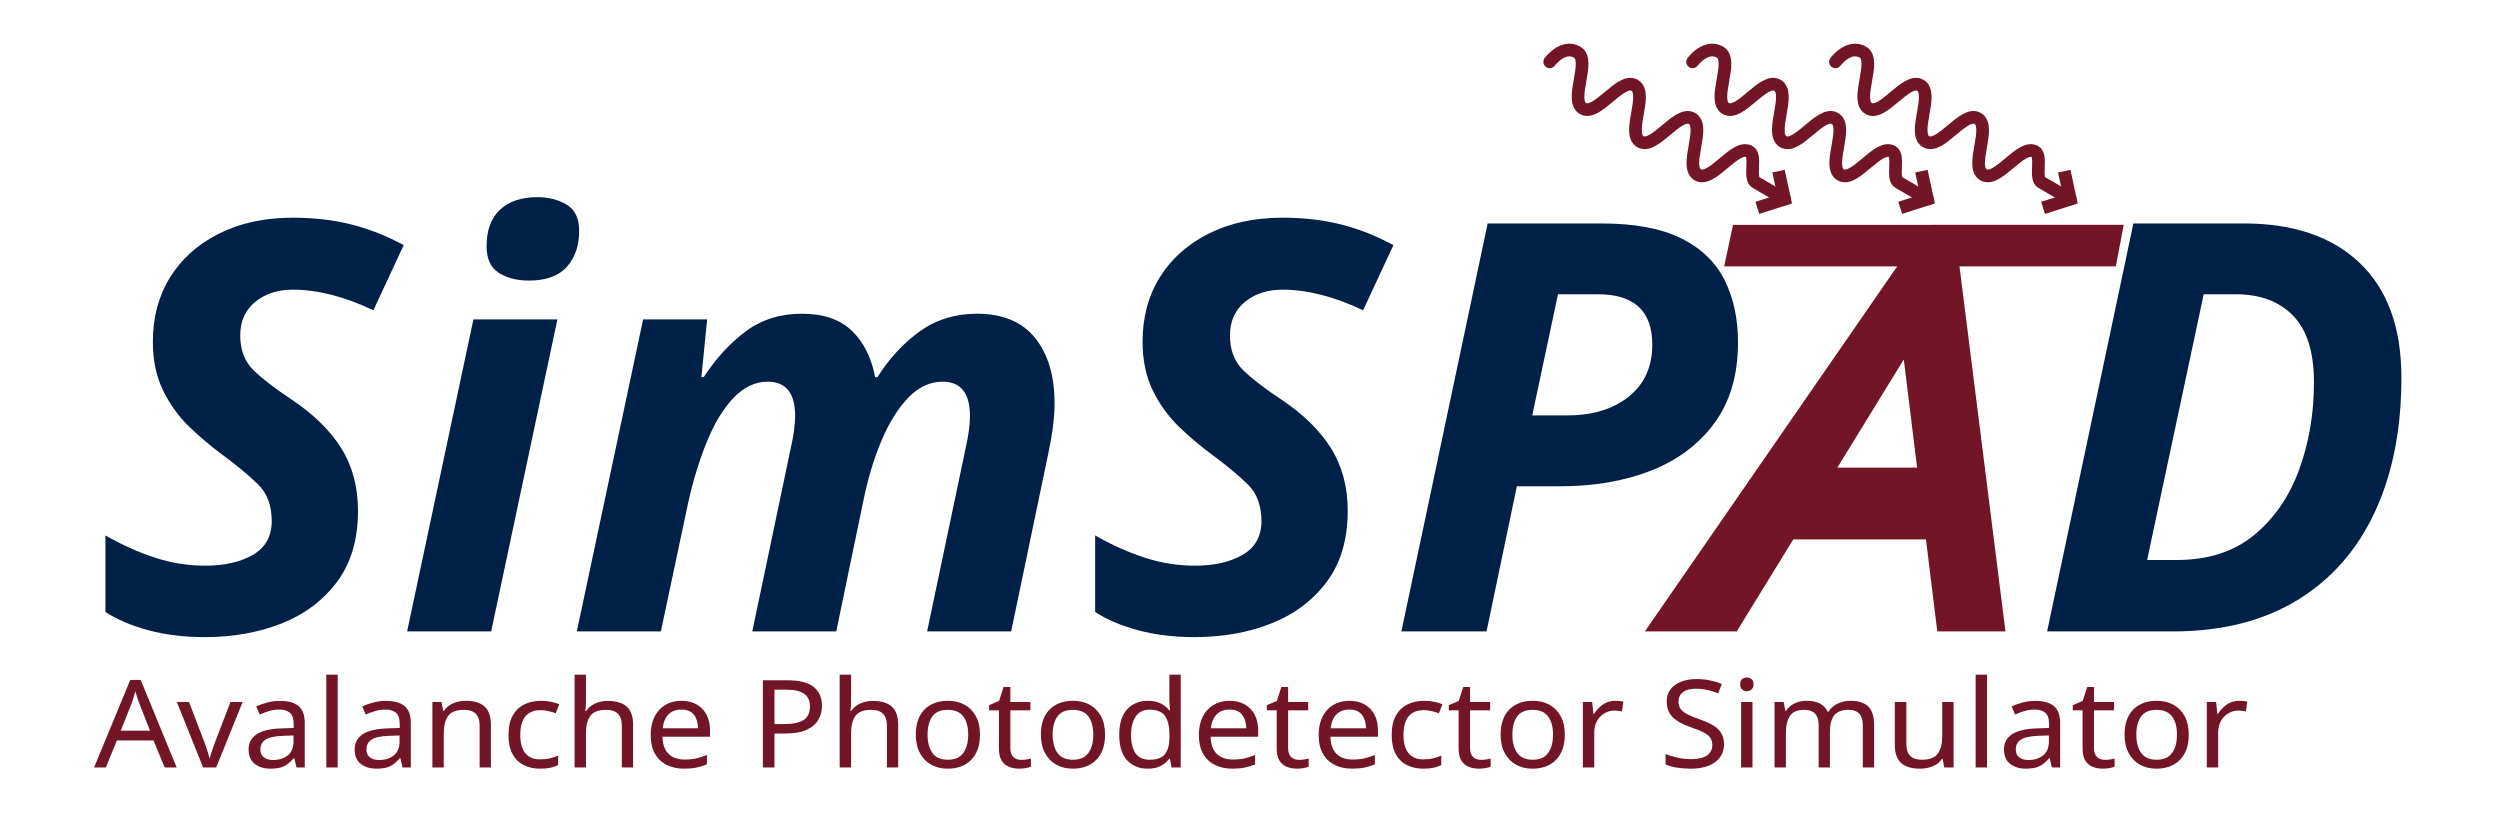
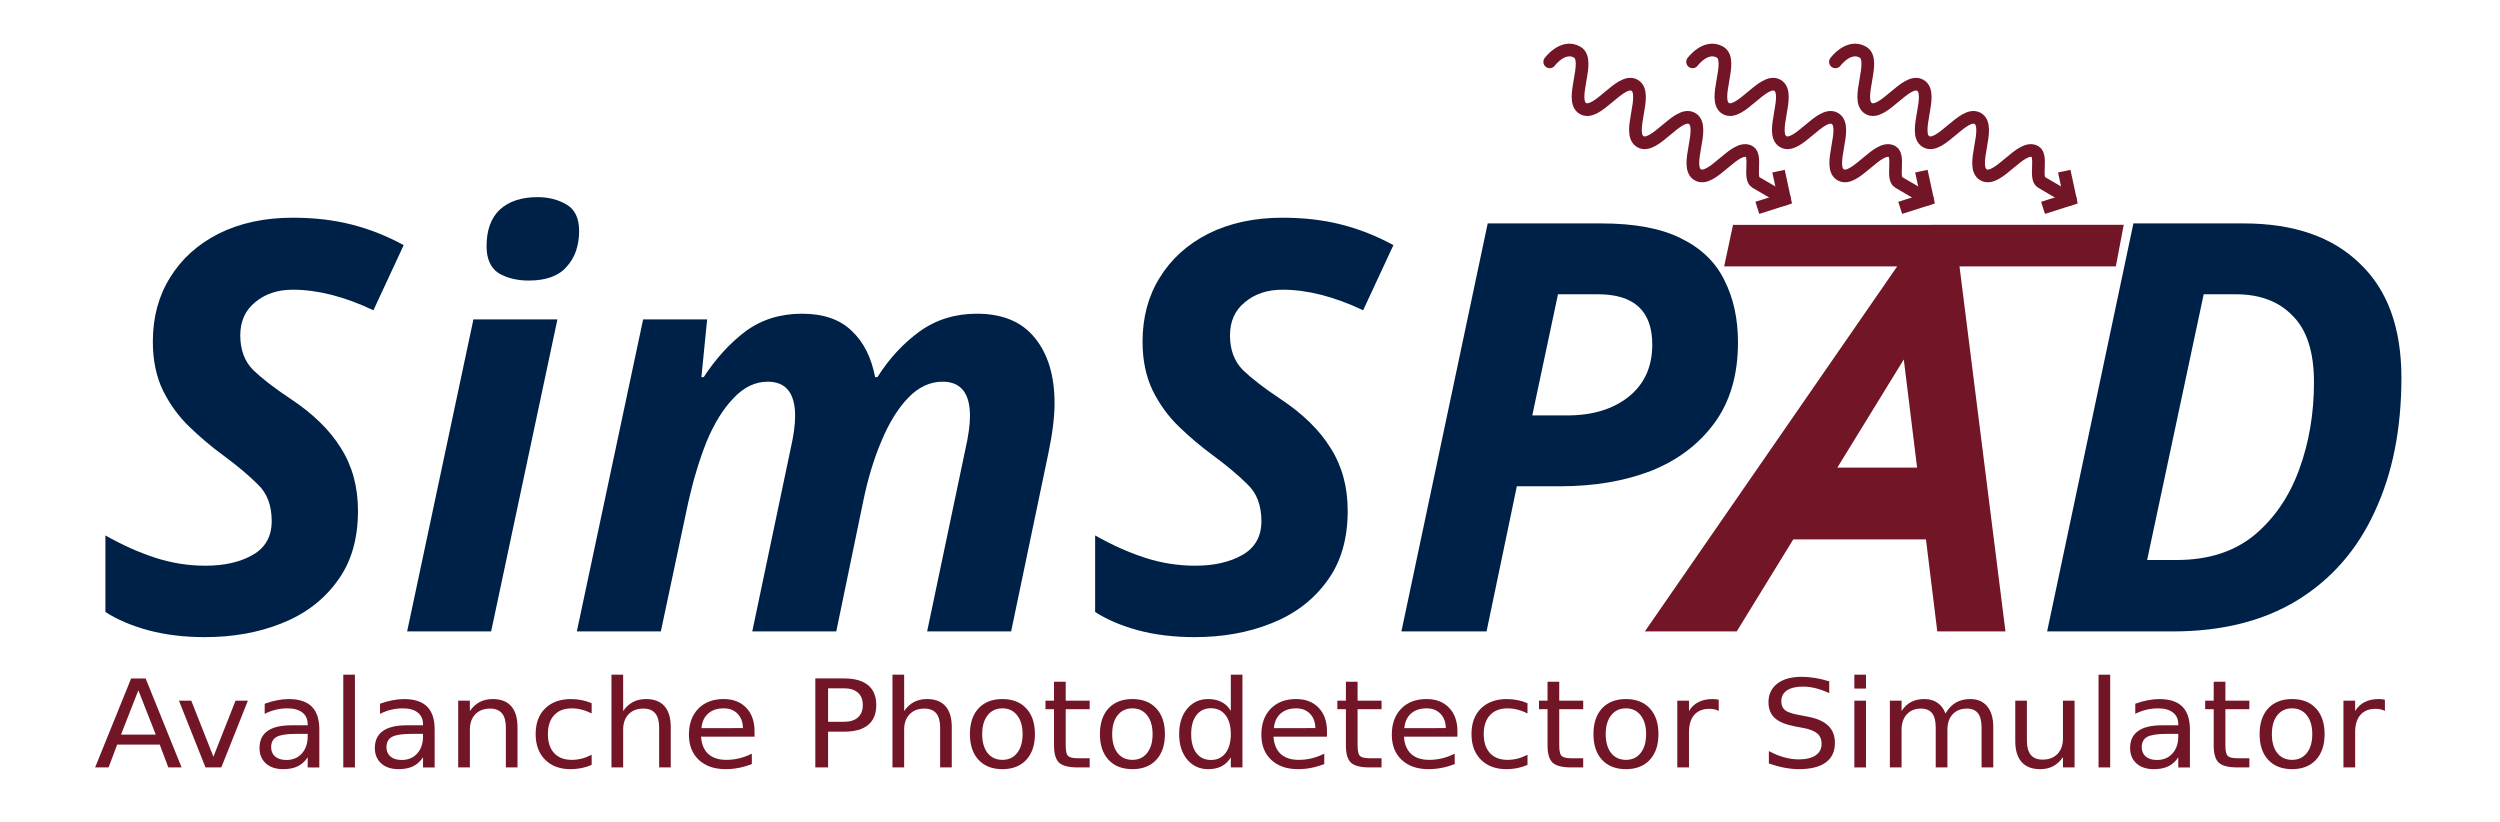
<svg xmlns="http://www.w3.org/2000/svg" width="700" height="230" viewBox="0 0 700 230" version="1.1" id="SVGRoot">
  <defs id="defs262">
    </defs>
  <g id="layer1">
-     <text xml:space="preserve" style="font-style:normal;font-weight:normal;font-size:40px;line-height:1.25;font-family:sans-serif;letter-spacing:0px;word-spacing:0px;fill:#002147;fill-opacity:1;stroke:none" x="26.316" y="176.797" id="text2629-7-4">
-       <tspan id="tspan2627-4-6" x="26.316" y="176.797" dx="0 0 0 0 0" dy="0 0 0 0 0" style="font-style:italic;font-variant:normal;font-weight:bold;font-stretch:normal;font-size:160px;font-family:'Noto Sans';-inkscape-font-specification:'Noto Sans, Bold Italic';font-variant-ligatures:normal;font-variant-caps:normal;font-variant-numeric:normal;font-variant-east-asian:normal;fill:#002147;fill-opacity:1">SimSP  D</tspan>
-     </text>
+     <g aria-label="SimSP  D" id="text2629-7-4" style="font-size:40px;line-height:1.25;letter-spacing:0px;word-spacing:0px;fill:#002147">
+       <path d="m 57.356,178.397 q -8.64,0 -15.84,-1.92 -7.04,-1.92 -12,-5.12 v -21.44 q 7.04,4 13.92,6.24 6.88,2.24 14.08,2.24 8,0 13.28,-3.04 5.28,-3.04 5.28,-9.44 0,-6.56 -3.84,-10.24 -3.84,-3.84 -9.92,-8.32 -4.8,-3.52 -9.28,-7.84 -4.48,-4.32 -7.36,-10.08 -2.88,-5.92 -2.88,-13.76 0,-10.24 4.8,-17.92 4.8,-7.84 13.6,-12.32 8.96,-4.48 20.8,-4.48 8.96,0 16.48,1.92 7.52,1.92 14.56,5.76 l -8.48,18.24 q -12.16,-5.76 -22.56,-5.76 -6.4,0 -10.56,3.52 -4.16,3.36 -4.16,9.28 0,6.08 3.68,9.76 3.68,3.52 10.4,8 9.44,6.24 14.08,13.76 4.8,7.52 4.8,17.6 0,12 -5.92,19.84 -5.76,7.84 -15.52,11.68 -9.6,3.84 -21.44,3.84 z" style="font-style:italic;font-weight:bold;font-size:160px;font-family:'Noto Sans';-inkscape-font-specification:'Noto Sans, Bold Italic'" id="path9580" />
+       <path d="m 148.076,78.557 q -4.96,0 -8.48,-2.08 -3.36,-2.24 -3.36,-7.52 0,-6.72 3.68,-10.24 3.84,-3.52 10.56,-3.52 4.64,0 8.16,2.08 3.52,2.08 3.52,7.36 0,6.24 -3.52,10.08 -3.36,3.84 -10.56,3.84 z m -34.08,98.24 18.56,-87.36 h 23.52 l -18.56,87.36 z" style="font-style:italic;font-weight:bold;font-size:160px;font-family:'Noto Sans';-inkscape-font-specification:'Noto Sans, Bold Italic'" id="path9582" />
+       <path d="m 161.516,176.797 18.56,-87.36 h 17.92 l -1.6,16.16 h 0.64 q 5.12,-7.84 11.68,-12.8 6.72,-4.96 15.84,-4.96 8.96,0 13.92,4.8 4.96,4.64 6.56,12.96 h 0.64 q 4.96,-7.84 11.84,-12.8 6.88,-4.96 16,-4.96 10.88,0 16.32,6.88 5.44,6.72 5.44,18.24 0,5.76 -1.76,14.08 l -10.4,49.76 h -23.52 l 10.72,-51.04 q 1.28,-5.6 1.28,-9.28 0,-9.6 -7.68,-9.6 -5.28,0 -9.6,4.48 -4.32,4.48 -7.52,12.16 -3.2,7.52 -5.12,16.96 l -7.52,36.32 h -23.52 l 10.72,-51.04 q 1.28,-5.6 1.28,-9.28 0,-9.6 -7.68,-9.6 -5.28,0 -9.6,4.64 -4.32,4.48 -7.52,12.16 -3.04,7.68 -5.12,16.96 l -7.68,36.16 z" style="font-style:italic;font-weight:bold;font-size:160px;font-family:'Noto Sans';-inkscape-font-specification:'Noto Sans, Bold Italic'" id="path9584" />
+       <path d="m 334.476,178.397 q -8.64,0 -15.84,-1.92 -7.04,-1.92 -12,-5.12 v -21.44 q 7.04,4 13.92,6.24 6.88,2.24 14.08,2.24 8,0 13.28,-3.04 5.28,-3.04 5.28,-9.44 0,-6.56 -3.84,-10.24 -3.84,-3.84 -9.92,-8.32 -4.8,-3.52 -9.28,-7.84 -4.48,-4.32 -7.36,-10.08 -2.88,-5.92 -2.88,-13.76 0,-10.24 4.8,-17.92 4.8,-7.84 13.6,-12.32 8.96,-4.48 20.8,-4.48 8.96,0 16.48,1.92 7.52,1.92 14.56,5.76 l -8.48,18.24 q -12.16,-5.76 -22.56,-5.76 -6.4,0 -10.56,3.52 -4.16,3.36 -4.16,9.28 0,6.08 3.68,9.76 3.68,3.52 10.4,8 9.44,6.24 14.08,13.76 4.8,7.52 4.8,17.6 0,12 -5.92,19.84 -5.76,7.84 -15.52,11.68 -9.6,3.84 -21.44,3.84 z" style="font-style:italic;font-weight:bold;font-size:160px;font-family:'Noto Sans';-inkscape-font-specification:'Noto Sans, Bold Italic'" id="path9586" />
+       <path d="m 392.396,176.797 24.16,-114.24 h 31.84 q 13.92,0 22.24,4.16 8.48,4.16 12.16,11.68 3.84,7.52 3.84,17.44 0,13.6 -6.56,22.56 -6.56,8.96 -17.76,13.44 -11.2,4.32 -25.44,4.32 h -12.16 l -8.48,40.64 z m 46.4,-60.48 q 10.72,0 17.28,-5.28 6.56,-5.28 6.56,-14.56 0,-14.08 -15.2,-14.08 h -11.2 l -7.2,33.92 z" style="font-style:italic;font-weight:bold;font-size:160px;font-family:'Noto Sans';-inkscape-font-specification:'Noto Sans, Bold Italic'" id="path9588" />
+       <path d="m 573.195,176.797 24.16,-114.24 h 30.88 q 20.96,0 32.48,11.2 11.68,11.04 11.68,32 0,21.6 -7.52,37.6 -7.36,16 -21.76,24.8 -14.24,8.64 -34.72,8.64 z m 36.32,-20 q 13.12,0 21.6,-6.88 8.48,-7.04 12.64,-18.4 4.16,-11.36 4.16,-24.48 0,-12.64 -5.92,-18.56 -5.76,-6.08 -16,-6.08 h -8.96 l -15.84,74.4 z" style="font-style:italic;font-weight:bold;font-size:160px;font-family:'Noto Sans';-inkscape-font-specification:'Noto Sans, Bold Italic'" id="path9590" />
+     </g>
    <path id="path39819-5-8-3" style="fill:#721627;fill-opacity:1;stroke-width:0.694" d="m 594.646,62.942 -109.402,0.023 -2.48,11.629 h 48.443 l -70.647,102.203 h 25.727 l 15.828,-25.77 h 37.15 l 3.174,25.77 h 19.092 L 548.661,74.594 h 43.775 z m -61.588,37.707 3.73,30.285 h -22.332 z" />
    <g id="g70780" transform="matrix(0.6153243,0.3552577,-0.3552577,0.6153243,-79.3405,-597.0712)" style="stroke:#721627;stroke-opacity:1">
      <path style="fill:none;stroke:#721627;stroke-width:5;stroke-linecap:round;stroke-linejoin:miter;stroke-miterlimit:4;stroke-dasharray:none;stroke-opacity:1" d="m 1057.957,387.674 c 0,0 0.979,-8.722 7.465,-8.722 6.487,0 6.578,18.097 13.064,18.097 6.487,0 6.578,-18.097 13.064,-18.097 6.487,0 6.578,18.097 13.064,18.097 6.487,0 6.578,-18.097 13.064,-18.097 6.487,0 6.578,18.097 13.064,18.097 6.487,0 6.578,-18.097 13.064,-18.097 3.337,0 4.999,9.239 8.165,9.239 l 13.191,0.069" id="path66345-2" />
      <path style="fill:none;stroke:#721627;stroke-width:5;stroke-linecap:butt;stroke-linejoin:miter;stroke-miterlimit:4;stroke-dasharray:none;stroke-opacity:1" d="m 1165.166,388.26 -7.585,-8.374 7.585,8.374 -7.585,8.33 7.585,-8.33" id="path69759-5" />
    </g>
    <g id="g70780-2" transform="matrix(0.6153243,0.3552577,-0.3552577,0.6153243,-39.3405,-597.0712)" style="stroke:#721627;stroke-opacity:1">
      <path style="fill:none;stroke:#721627;stroke-width:5;stroke-linecap:round;stroke-linejoin:miter;stroke-miterlimit:4;stroke-dasharray:none;stroke-opacity:1" d="m 1057.957,387.674 c 0,0 0.979,-8.722 7.465,-8.722 6.487,0 6.578,18.097 13.064,18.097 6.487,0 6.578,-18.097 13.064,-18.097 6.487,0 6.578,18.097 13.064,18.097 6.487,0 6.578,-18.097 13.064,-18.097 6.487,0 6.578,18.097 13.064,18.097 6.487,0 6.578,-18.097 13.064,-18.097 3.337,0 4.999,9.239 8.165,9.239 l 13.191,0.069" id="path66345-2-7" />
      <path style="fill:none;stroke:#721627;stroke-width:5;stroke-linecap:butt;stroke-linejoin:miter;stroke-miterlimit:4;stroke-dasharray:none;stroke-opacity:1" d="m 1165.166,388.26 -7.585,-8.374 7.585,8.374 -7.585,8.33 7.585,-8.33" id="path69759-5-6" />
    </g>
    <g id="g70780-9" transform="matrix(0.6153243,0.3552577,-0.3552577,0.6153243,0.6595035,-597.0712)" style="stroke:#721627;stroke-opacity:1">
      <path style="fill:none;stroke:#721627;stroke-width:5;stroke-linecap:round;stroke-linejoin:miter;stroke-miterlimit:4;stroke-dasharray:none;stroke-opacity:1" d="m 1057.957,387.674 c 0,0 0.979,-8.722 7.465,-8.722 6.487,0 6.578,18.097 13.064,18.097 6.487,0 6.578,-18.097 13.064,-18.097 6.487,0 6.578,18.097 13.064,18.097 6.487,0 6.578,-18.097 13.064,-18.097 6.487,0 6.578,18.097 13.064,18.097 6.487,0 6.578,-18.097 13.064,-18.097 3.337,0 4.999,9.239 8.165,9.239 l 13.191,0.069" id="path66345-2-4" />
      <path style="fill:none;stroke:#721627;stroke-width:5;stroke-linecap:butt;stroke-linejoin:miter;stroke-miterlimit:4;stroke-dasharray:none;stroke-opacity:1" d="m 1165.166,388.26 -7.585,-8.374 7.585,8.374 -7.585,8.33 7.585,-8.33" id="path69759-5-8" />
    </g>
-     <text xml:space="preserve" style="font-style:normal;font-weight:normal;font-size:35.206px;line-height:1.25;font-family:sans-serif;fill:#721627;fill-opacity:1;stroke:none;stroke-width:0.88;stroke-miterlimit:4;stroke-dasharray:none" x="25.58" y="221.315" id="text77448" transform="scale(1.029946,0.9709243)">
-       <tspan id="tspan77446" x="25.58" y="221.315" style="fill:#721627;fill-opacity:1;stroke-width:0.88;stroke-miterlimit:4;stroke-dasharray:none">Avalanche Photodetector Simulator</tspan>
-     </text>
+     <g aria-label="Avalanche Photodetector Simulator" transform="scale(1.029946,0.9709243)" id="text77448" style="font-size:35.206px;line-height:1.25;fill:#721627;stroke-width:0.88">
+       <path d="m 37.613,199.071 -4.71,12.772 h 9.437 z m -1.96,-3.421 h 3.937 l 9.781,25.665 h -3.61 l -2.338,-6.584 H 31.854 l -2.338,6.584 h -3.662 z" id="path9706" />
+       <path d="m 48.649,202.062 h 3.352 l 6.017,16.159 6.017,-16.159 h 3.352 l -7.22,19.253 h -4.298 z" id="path9708" />
+       <path d="m 80.502,211.637 q -3.833,0 -5.312,0.877 -1.478,0.877 -1.478,2.991 0,1.685 1.1,2.682 1.117,0.98 3.025,0.98 2.63,0 4.212,-1.857 1.599,-1.874 1.599,-4.968 v -0.705 z m 6.309,-1.306 v 10.985 h -3.163 v -2.922 q -1.083,1.753 -2.699,2.596 -1.616,0.825 -3.954,0.825 -2.957,0 -4.71,-1.65 -1.736,-1.667 -1.736,-4.452 0,-3.249 2.166,-4.899 2.183,-1.65 6.498,-1.65 h 4.435 v -0.309 q 0,-2.183 -1.444,-3.369 -1.427,-1.203 -4.023,-1.203 -1.65,0 -3.215,0.395 -1.564,0.395 -3.008,1.186 v -2.922 q 1.736,-0.67 3.369,-0.997 1.633,-0.344 3.18,-0.344 4.177,0 6.24,2.166 2.063,2.166 2.063,6.567 z" id="path9710" />
+       <path d="m 93.326,194.567 h 3.163 v 26.748 h -3.163 z" id="path9712" />
+       <path d="m 111.857,211.637 q -3.833,0 -5.312,0.877 -1.478,0.877 -1.478,2.991 0,1.685 1.1,2.682 1.117,0.98 3.025,0.98 2.63,0 4.212,-1.857 1.599,-1.874 1.599,-4.968 v -0.705 z m 6.309,-1.306 v 10.985 h -3.163 v -2.922 q -1.083,1.753 -2.699,2.596 -1.616,0.825 -3.954,0.825 -2.957,0 -4.71,-1.65 -1.736,-1.667 -1.736,-4.452 0,-3.249 2.166,-4.899 2.183,-1.65 6.498,-1.65 h 4.435 v -0.309 q 0,-2.183 -1.444,-3.369 -1.427,-1.203 -4.023,-1.203 -1.65,0 -3.215,0.395 -1.564,0.395 -3.008,1.186 v -2.922 q 1.736,-0.67 3.369,-0.997 1.633,-0.344 3.18,-0.344 4.177,0 6.24,2.166 2.063,2.166 2.063,6.567 z" id="path9714" />
+       <path d="m 140.685,209.694 v 11.621 h -3.163 V 209.797 q 0,-2.733 -1.066,-4.091 -1.066,-1.358 -3.197,-1.358 -2.561,0 -4.04,1.633 -1.478,1.633 -1.478,4.452 v 10.881 h -3.18 v -19.253 h 3.18 v 2.991 q 1.135,-1.736 2.664,-2.596 1.547,-0.86 3.558,-0.86 3.318,0 5.02,2.063 1.702,2.046 1.702,6.034 z" id="path9716" />
+       <path d="m 160.849,202.801 v 2.957 q -1.341,-0.739 -2.699,-1.1 -1.341,-0.378 -2.716,-0.378 -3.077,0 -4.779,1.96 -1.702,1.942 -1.702,5.466 0,3.524 1.702,5.484 1.702,1.942 4.779,1.942 1.375,0 2.716,-0.361 1.358,-0.378 2.699,-1.117 v 2.922 q -1.324,0.619 -2.75,0.928 -1.41,0.309 -3.008,0.309 -4.349,0 -6.91,-2.733 -2.561,-2.733 -2.561,-7.375 0,-4.71 2.579,-7.409 2.596,-2.699 7.1,-2.699 1.461,0 2.854,0.309 1.392,0.292 2.699,0.894 z" id="path9718" />
+       <path d="m 182.354,209.694 v 11.621 h -3.163 V 209.797 q 0,-2.733 -1.066,-4.091 -1.066,-1.358 -3.197,-1.358 -2.561,0 -4.04,1.633 -1.478,1.633 -1.478,4.452 v 10.881 h -3.18 v -26.748 h 3.18 v 10.486 q 1.135,-1.736 2.664,-2.596 1.547,-0.86 3.558,-0.86 3.318,0 5.02,2.063 1.702,2.046 1.702,6.034 z" id="path9720" />
+       <path d="m 205.131,210.897 v 1.547 h -14.543 q 0.206,3.266 1.96,4.985 1.771,1.702 4.916,1.702 1.822,0 3.524,-0.447 1.719,-0.447 3.404,-1.341 v 2.991 q -1.702,0.722 -3.49,1.1 -1.788,0.378 -3.627,0.378 -4.607,0 -7.306,-2.682 -2.682,-2.682 -2.682,-7.254 0,-4.727 2.544,-7.495 2.561,-2.785 6.893,-2.785 3.885,0 6.137,2.51 2.269,2.493 2.269,6.79 z m -3.163,-0.928 q -0.034,-2.596 -1.461,-4.143 -1.41,-1.547 -3.747,-1.547 -2.647,0 -4.246,1.496 -1.581,1.496 -1.822,4.212 z" id="path9722" />
+       <path d="m 225.123,198.503 v 9.644 h 4.366 q 2.424,0 3.747,-1.255 1.324,-1.255 1.324,-3.576 0,-2.303 -1.324,-3.558 -1.324,-1.255 -3.747,-1.255 z m -3.472,-2.854 h 7.839 q 4.315,0 6.515,1.96 2.218,1.942 2.218,5.707 0,3.799 -2.218,5.742 -2.2,1.942 -6.515,1.942 h -4.366 v 10.314 h -3.472 z" id="path9724" />
+       <path d="m 258.747,209.694 v 11.621 h -3.163 V 209.797 q 0,-2.733 -1.066,-4.091 -1.066,-1.358 -3.197,-1.358 -2.561,0 -4.04,1.633 -1.478,1.633 -1.478,4.452 v 10.881 h -3.18 v -26.748 h 3.18 v 10.486 q 1.135,-1.736 2.664,-2.596 1.547,-0.86 3.558,-0.86 3.318,0 5.02,2.063 1.702,2.046 1.702,6.034 z" id="path9726" />
+       <path d="m 272.517,204.279 q -2.544,0 -4.022,1.994 -1.478,1.977 -1.478,5.432 0,3.455 1.461,5.449 1.478,1.977 4.04,1.977 2.527,0 4.005,-1.994 1.478,-1.994 1.478,-5.432 0,-3.421 -1.478,-5.415 -1.478,-2.011 -4.005,-2.011 z m 0,-2.682 q 4.126,0 6.481,2.682 2.355,2.682 2.355,7.426 0,4.727 -2.355,7.426 -2.355,2.682 -6.481,2.682 -4.143,0 -6.498,-2.682 -2.338,-2.699 -2.338,-7.426 0,-4.744 2.338,-7.426 2.355,-2.682 6.498,-2.682 z" id="path9728" />
+       <path d="m 289.724,196.595 v 5.466 h 6.515 v 2.458 H 289.724 v 10.452 q 0,2.355 0.636,3.025 0.653,0.67 2.63,0.67 h 3.249 v 2.647 h -3.249 q -3.662,0 -5.054,-1.358 -1.392,-1.375 -1.392,-4.985 v -10.452 h -2.321 v -2.458 h 2.321 v -5.466 z" id="path9730" />
+       <path d="m 307.86,204.279 q -2.544,0 -4.023,1.994 -1.478,1.977 -1.478,5.432 0,3.455 1.461,5.449 1.478,1.977 4.04,1.977 2.527,0 4.005,-1.994 1.478,-1.994 1.478,-5.432 0,-3.421 -1.478,-5.415 -1.478,-2.011 -4.005,-2.011 z m 0,-2.682 q 4.126,0 6.481,2.682 2.355,2.682 2.355,7.426 0,4.727 -2.355,7.426 -2.355,2.682 -6.481,2.682 -4.143,0 -6.498,-2.682 -2.338,-2.699 -2.338,-7.426 0,-4.744 2.338,-7.426 2.355,-2.682 6.498,-2.682 z" id="path9732" />
+       <path d="m 334.608,204.984 v -10.417 h 3.163 v 26.748 h -3.163 v -2.888 q -0.997,1.719 -2.527,2.561 -1.513,0.825 -3.644,0.825 -3.49,0 -5.69,-2.785 -2.183,-2.785 -2.183,-7.323 0,-4.538 2.183,-7.323 2.2,-2.785 5.69,-2.785 2.132,0 3.644,0.842 1.53,0.825 2.527,2.544 z m -10.778,6.721 q 0,3.49 1.427,5.484 1.444,1.977 3.954,1.977 2.51,0 3.954,-1.977 1.444,-1.994 1.444,-5.484 0,-3.49 -1.444,-5.466 -1.444,-1.994 -3.954,-1.994 -2.51,0 -3.954,1.994 -1.427,1.977 -1.427,5.466 z" id="path9734" />
+       <path d="m 360.754,210.897 v 1.547 h -14.543 q 0.206,3.266 1.96,4.985 1.771,1.702 4.916,1.702 1.822,0 3.524,-0.447 1.719,-0.447 3.404,-1.341 v 2.991 q -1.702,0.722 -3.49,1.1 -1.788,0.378 -3.627,0.378 -4.607,0 -7.306,-2.682 -2.682,-2.682 -2.682,-7.254 0,-4.727 2.544,-7.495 2.561,-2.785 6.893,-2.785 3.885,0 6.137,2.51 2.269,2.493 2.269,6.79 z m -3.163,-0.928 q -0.034,-2.596 -1.461,-4.143 -1.41,-1.547 -3.747,-1.547 -2.647,0 -4.246,1.496 -1.581,1.496 -1.822,4.212 z" id="path9736" />
+       <path d="m 369.074,196.595 v 5.466 h 6.515 v 2.458 h -6.515 v 10.452 q 0,2.355 0.636,3.025 0.653,0.67 2.63,0.67 h 3.249 v 2.647 h -3.249 q -3.662,0 -5.054,-1.358 -1.392,-1.375 -1.392,-4.985 v -10.452 h -2.321 v -2.458 h 2.321 v -5.466 z" id="path9738" />
+       <path d="m 396.217,210.897 v 1.547 h -14.543 q 0.206,3.266 1.96,4.985 1.771,1.702 4.916,1.702 1.822,0 3.524,-0.447 1.719,-0.447 3.404,-1.341 v 2.991 q -1.702,0.722 -3.49,1.1 -1.788,0.378 -3.627,0.378 -4.607,0 -7.306,-2.682 -2.682,-2.682 -2.682,-7.254 0,-4.727 2.544,-7.495 2.561,-2.785 6.893,-2.785 3.885,0 6.137,2.51 2.269,2.493 2.269,6.79 z m -3.163,-0.928 q -0.034,-2.596 -1.461,-4.143 -1.41,-1.547 -3.747,-1.547 -2.647,0 -4.246,1.496 -1.581,1.496 -1.822,4.212 z" id="path9740" />
+       <path d="m 415.264,202.801 v 2.957 q -1.341,-0.739 -2.699,-1.1 -1.341,-0.378 -2.716,-0.378 -3.077,0 -4.779,1.96 -1.702,1.942 -1.702,5.466 0,3.524 1.702,5.484 1.702,1.942 4.779,1.942 1.375,0 2.716,-0.361 1.358,-0.378 2.699,-1.117 v 2.922 q -1.324,0.619 -2.75,0.928 -1.41,0.309 -3.008,0.309 -4.349,0 -6.91,-2.733 -2.561,-2.733 -2.561,-7.375 0,-4.71 2.579,-7.409 2.596,-2.699 7.1,-2.699 1.461,0 2.854,0.309 1.392,0.292 2.699,0.894 z" id="path9742" />
+       <path d="m 423.893,196.595 v 5.466 h 6.515 v 2.458 h -6.515 v 10.452 q 0,2.355 0.636,3.025 0.653,0.67 2.63,0.67 h 3.249 v 2.647 h -3.249 q -3.662,0 -5.054,-1.358 -1.392,-1.375 -1.392,-4.985 v -10.452 h -2.321 v -2.458 h 2.321 v -5.466 z" id="path9744" />
+       <path d="m 442.029,204.279 q -2.544,0 -4.022,1.994 -1.478,1.977 -1.478,5.432 0,3.455 1.461,5.449 1.478,1.977 4.04,1.977 2.527,0 4.005,-1.994 1.478,-1.994 1.478,-5.432 0,-3.421 -1.478,-5.415 -1.478,-2.011 -4.005,-2.011 z m 0,-2.682 q 4.126,0 6.481,2.682 2.355,2.682 2.355,7.426 0,4.727 -2.355,7.426 -2.355,2.682 -6.481,2.682 -4.143,0 -6.498,-2.682 -2.338,-2.699 -2.338,-7.426 0,-4.744 2.338,-7.426 2.355,-2.682 6.498,-2.682 z" id="path9746" />
+       <path d="m 467.264,205.018 q -0.533,-0.309 -1.169,-0.447 -0.619,-0.155 -1.375,-0.155 -2.682,0 -4.126,1.753 -1.427,1.736 -1.427,5.002 v 10.142 h -3.18 v -19.253 h 3.18 v 2.991 q 0.997,-1.753 2.596,-2.596 1.599,-0.86 3.885,-0.86 0.327,0 0.722,0.052 0.395,0.034 0.877,0.12 z" id="path9748" />
+       <path d="m 497.295,196.492 v 3.386 q -1.977,-0.945 -3.73,-1.41 -1.753,-0.464 -3.386,-0.464 -2.836,0 -4.383,1.1 -1.53,1.1 -1.53,3.129 0,1.702 1.014,2.579 1.031,0.86 3.885,1.392 l 2.097,0.43 q 3.885,0.739 5.724,2.613 1.857,1.857 1.857,4.985 0,3.73 -2.51,5.656 -2.493,1.925 -7.323,1.925 -1.822,0 -3.885,-0.413 -2.046,-0.413 -4.246,-1.22 v -3.576 q 2.114,1.186 4.143,1.788 2.028,0.602 3.988,0.602 2.974,0 4.59,-1.169 1.616,-1.169 1.616,-3.335 0,-1.891 -1.169,-2.957 -1.152,-1.066 -3.799,-1.599 l -2.114,-0.413 q -3.885,-0.774 -5.621,-2.424 -1.736,-1.65 -1.736,-4.59 0,-3.404 2.389,-5.363 2.407,-1.96 6.618,-1.96 1.805,0 3.679,0.327 1.874,0.327 3.833,0.98 z" id="path9750" />
+       <path d="m 504.12,202.062 h 3.163 v 19.253 h -3.163 z m 0,-7.495 h 3.163 v 4.005 h -3.163 z" id="path9752" />
+       <path d="m 528.891,205.757 q 1.186,-2.132 2.836,-3.146 1.65,-1.014 3.885,-1.014 3.008,0 4.641,2.114 1.633,2.097 1.633,5.982 v 11.621 h -3.18 V 209.797 q 0,-2.768 -0.98,-4.108 -0.98,-1.341 -2.991,-1.341 -2.458,0 -3.885,1.633 -1.427,1.633 -1.427,4.452 v 10.881 h -3.18 V 209.797 q 0,-2.785 -0.98,-4.108 -0.98,-1.341 -3.025,-1.341 -2.424,0 -3.851,1.65 -1.427,1.633 -1.427,4.435 v 10.881 h -3.18 v -19.253 h 3.18 v 2.991 q 1.083,-1.771 2.596,-2.613 1.513,-0.842 3.593,-0.842 2.097,0 3.558,1.066 1.478,1.066 2.183,3.094 z" id="path9754" />
+       <path d="m 547.869,213.717 v -11.655 h 3.163 v 11.535 q 0,2.733 1.066,4.108 1.066,1.358 3.197,1.358 2.561,0 4.04,-1.633 1.496,-1.633 1.496,-4.452 v -10.916 h 3.163 v 19.253 h -3.163 v -2.957 q -1.152,1.753 -2.682,2.613 -1.513,0.842 -3.524,0.842 -3.318,0 -5.037,-2.063 -1.719,-2.063 -1.719,-6.034 z m 7.959,-12.119 z" id="path9756" />
+       <path d="m 570.509,194.567 h 3.163 v 26.748 h -3.163 z" id="path9758" />
+       <path d="m 589.039,211.637 q -3.833,0 -5.312,0.877 -1.478,0.877 -1.478,2.991 0,1.685 1.1,2.682 1.117,0.98 3.025,0.98 2.63,0 4.212,-1.857 1.599,-1.874 1.599,-4.968 v -0.705 z m 6.309,-1.306 v 10.985 h -3.163 v -2.922 q -1.083,1.753 -2.699,2.596 -1.616,0.825 -3.954,0.825 -2.957,0 -4.71,-1.65 -1.736,-1.667 -1.736,-4.452 0,-3.249 2.166,-4.899 2.183,-1.65 6.498,-1.65 h 4.435 v -0.309 q 0,-2.183 -1.444,-3.369 -1.427,-1.203 -4.022,-1.203 -1.65,0 -3.215,0.395 -1.564,0.395 -3.008,1.186 v -2.922 q 1.736,-0.67 3.369,-0.997 1.633,-0.344 3.18,-0.344 4.177,0 6.24,2.166 2.063,2.166 2.063,6.567 z" id="path9760" />
+       <path d="m 604.992,196.595 v 5.466 h 6.515 v 2.458 h -6.515 v 10.452 q 0,2.355 0.636,3.025 0.653,0.67 2.63,0.67 h 3.249 v 2.647 h -3.249 q -3.662,0 -5.054,-1.358 -1.392,-1.375 -1.392,-4.985 v -10.452 h -2.321 v -2.458 h 2.321 v -5.466 z" id="path9762" />
+       <path d="m 623.128,204.279 q -2.544,0 -4.022,1.994 -1.478,1.977 -1.478,5.432 0,3.455 1.461,5.449 1.478,1.977 4.04,1.977 2.527,0 4.005,-1.994 1.478,-1.994 1.478,-5.432 0,-3.421 -1.478,-5.415 -1.478,-2.011 -4.005,-2.011 z m 0,-2.682 q 4.126,0 6.481,2.682 2.355,2.682 2.355,7.426 0,4.727 -2.355,7.426 -2.355,2.682 -6.481,2.682 -4.143,0 -6.498,-2.682 -2.338,-2.699 -2.338,-7.426 0,-4.744 2.338,-7.426 2.355,-2.682 6.498,-2.682 z" id="path9764" />
+       <path d="m 648.363,205.018 q -0.533,-0.309 -1.169,-0.447 -0.619,-0.155 -1.375,-0.155 -2.682,0 -4.126,1.753 -1.427,1.736 -1.427,5.002 v 10.142 h -3.18 v -19.253 h 3.18 v 2.991 q 0.997,-1.753 2.596,-2.596 1.599,-0.86 3.885,-0.86 0.327,0 0.722,0.052 0.395,0.034 0.877,0.12 z" id="path9766" />
+     </g>
  </g>
</svg>
